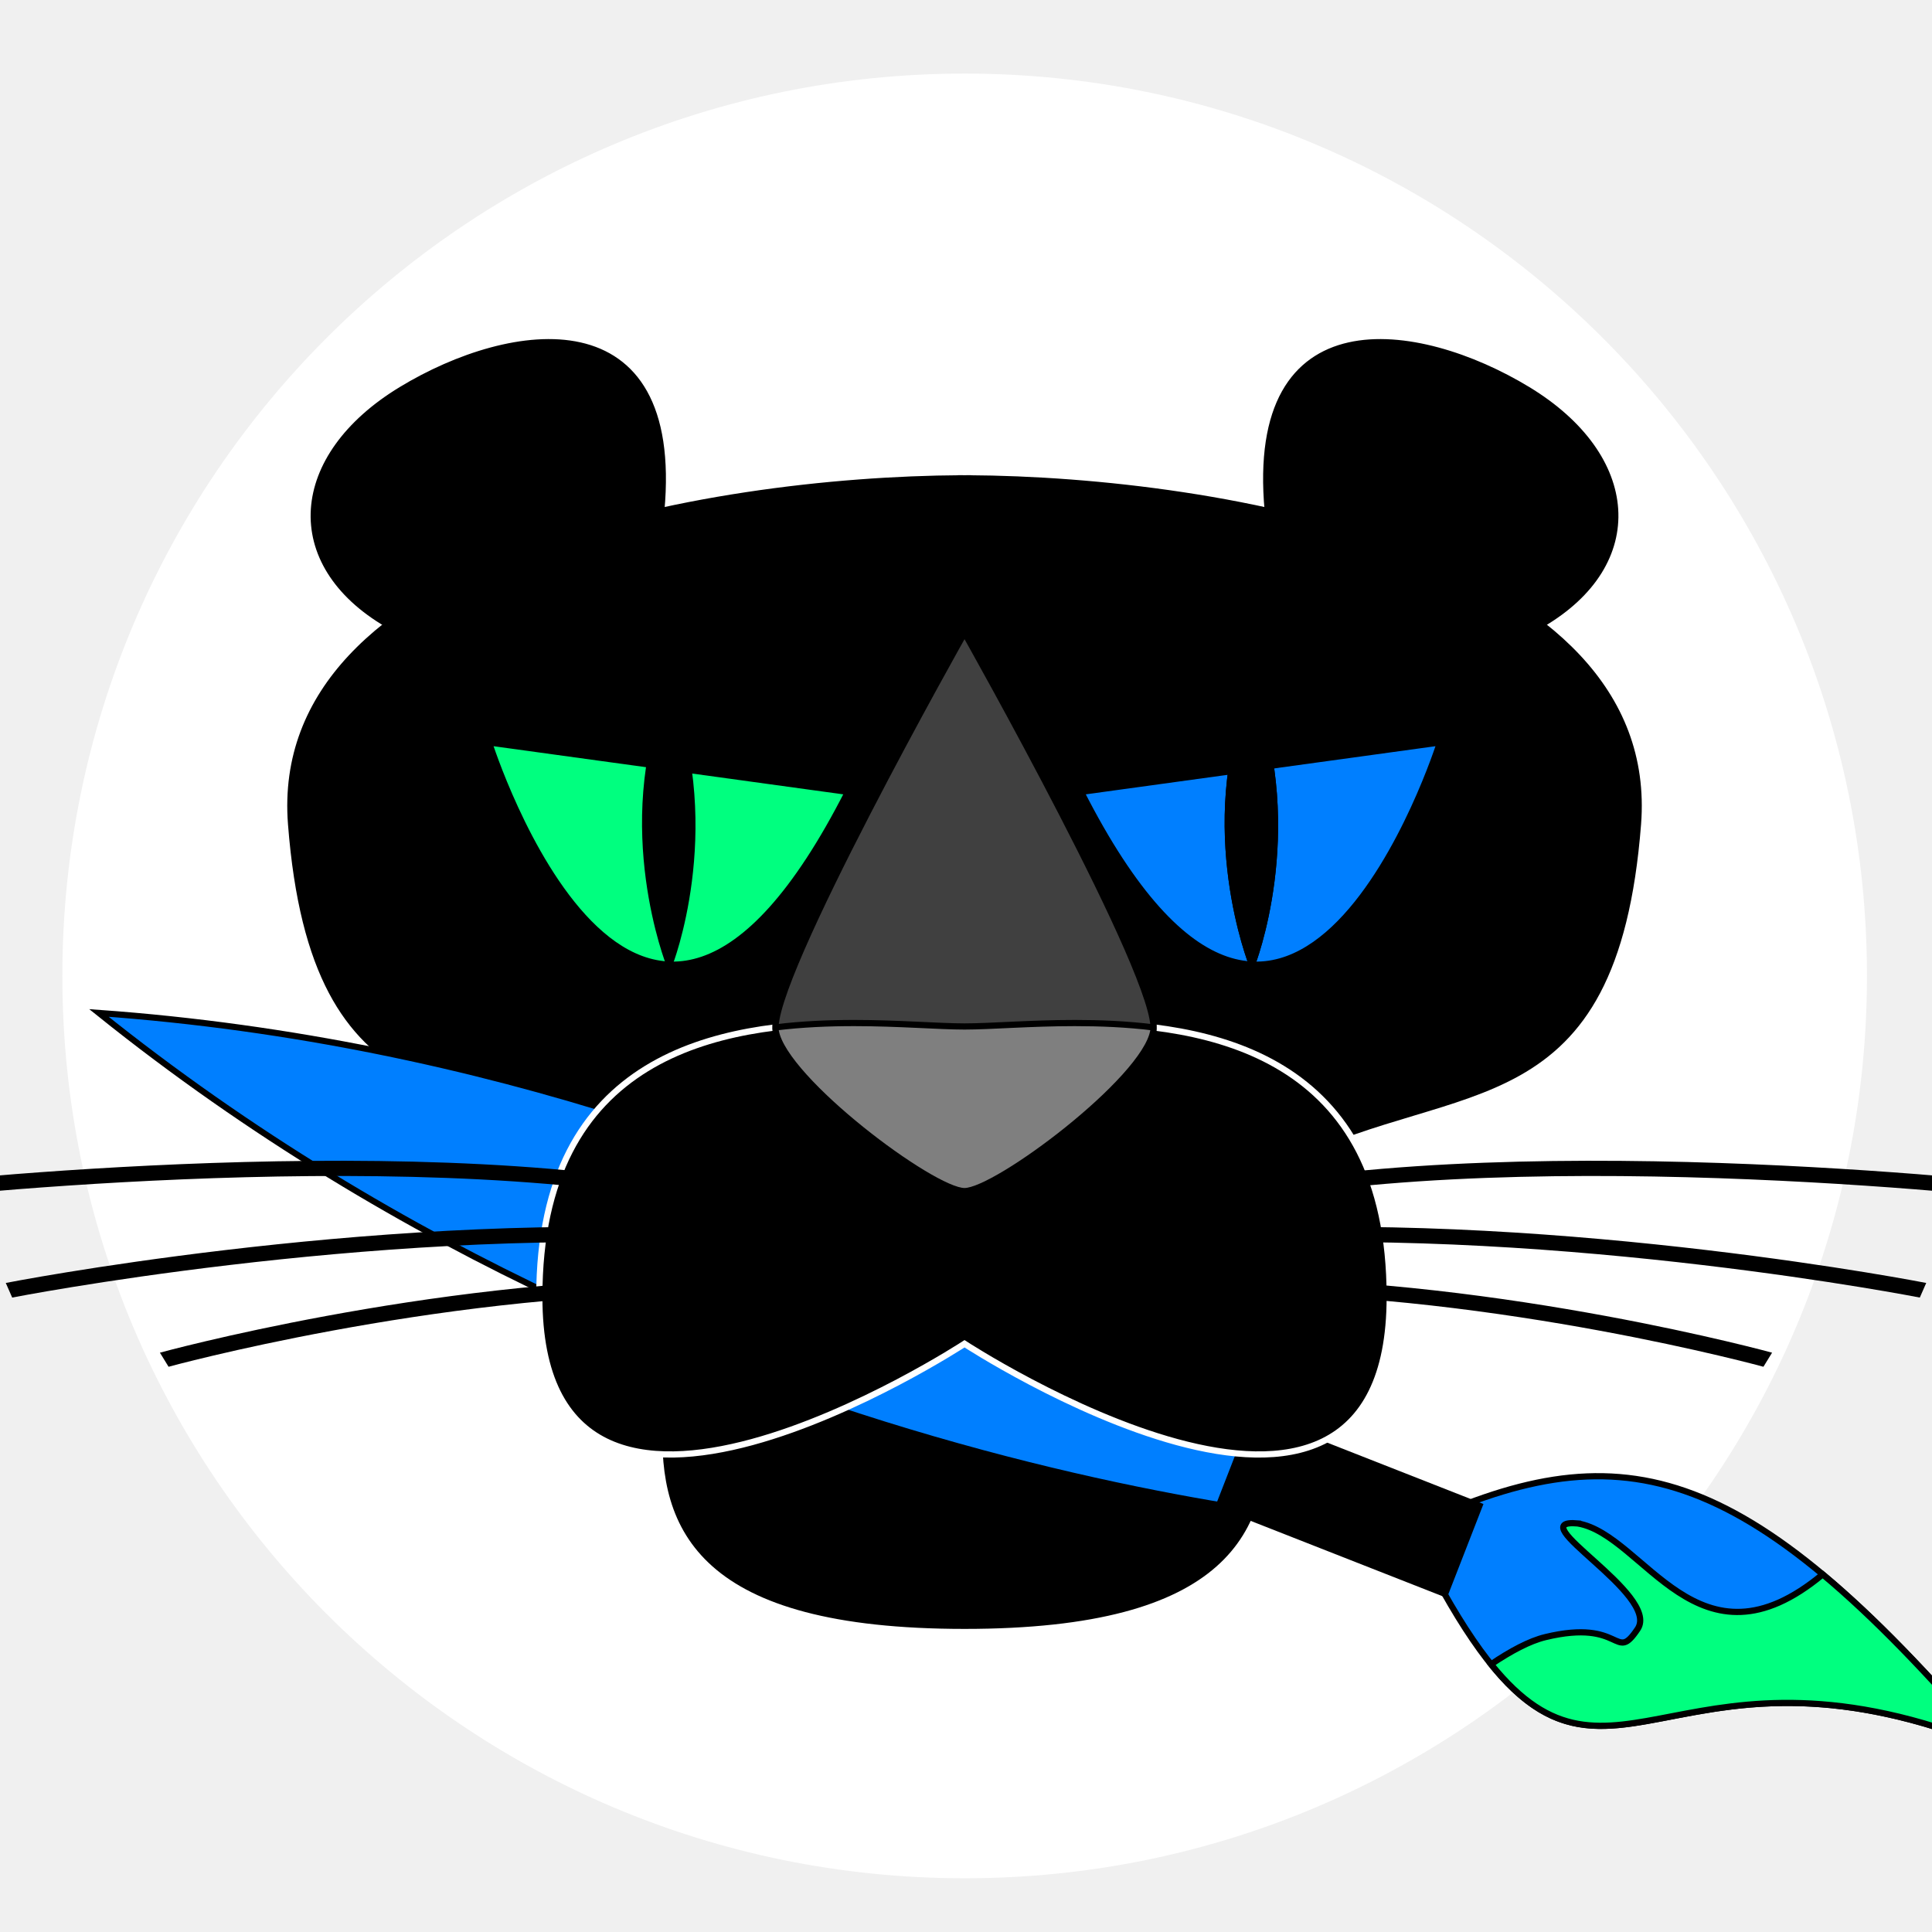
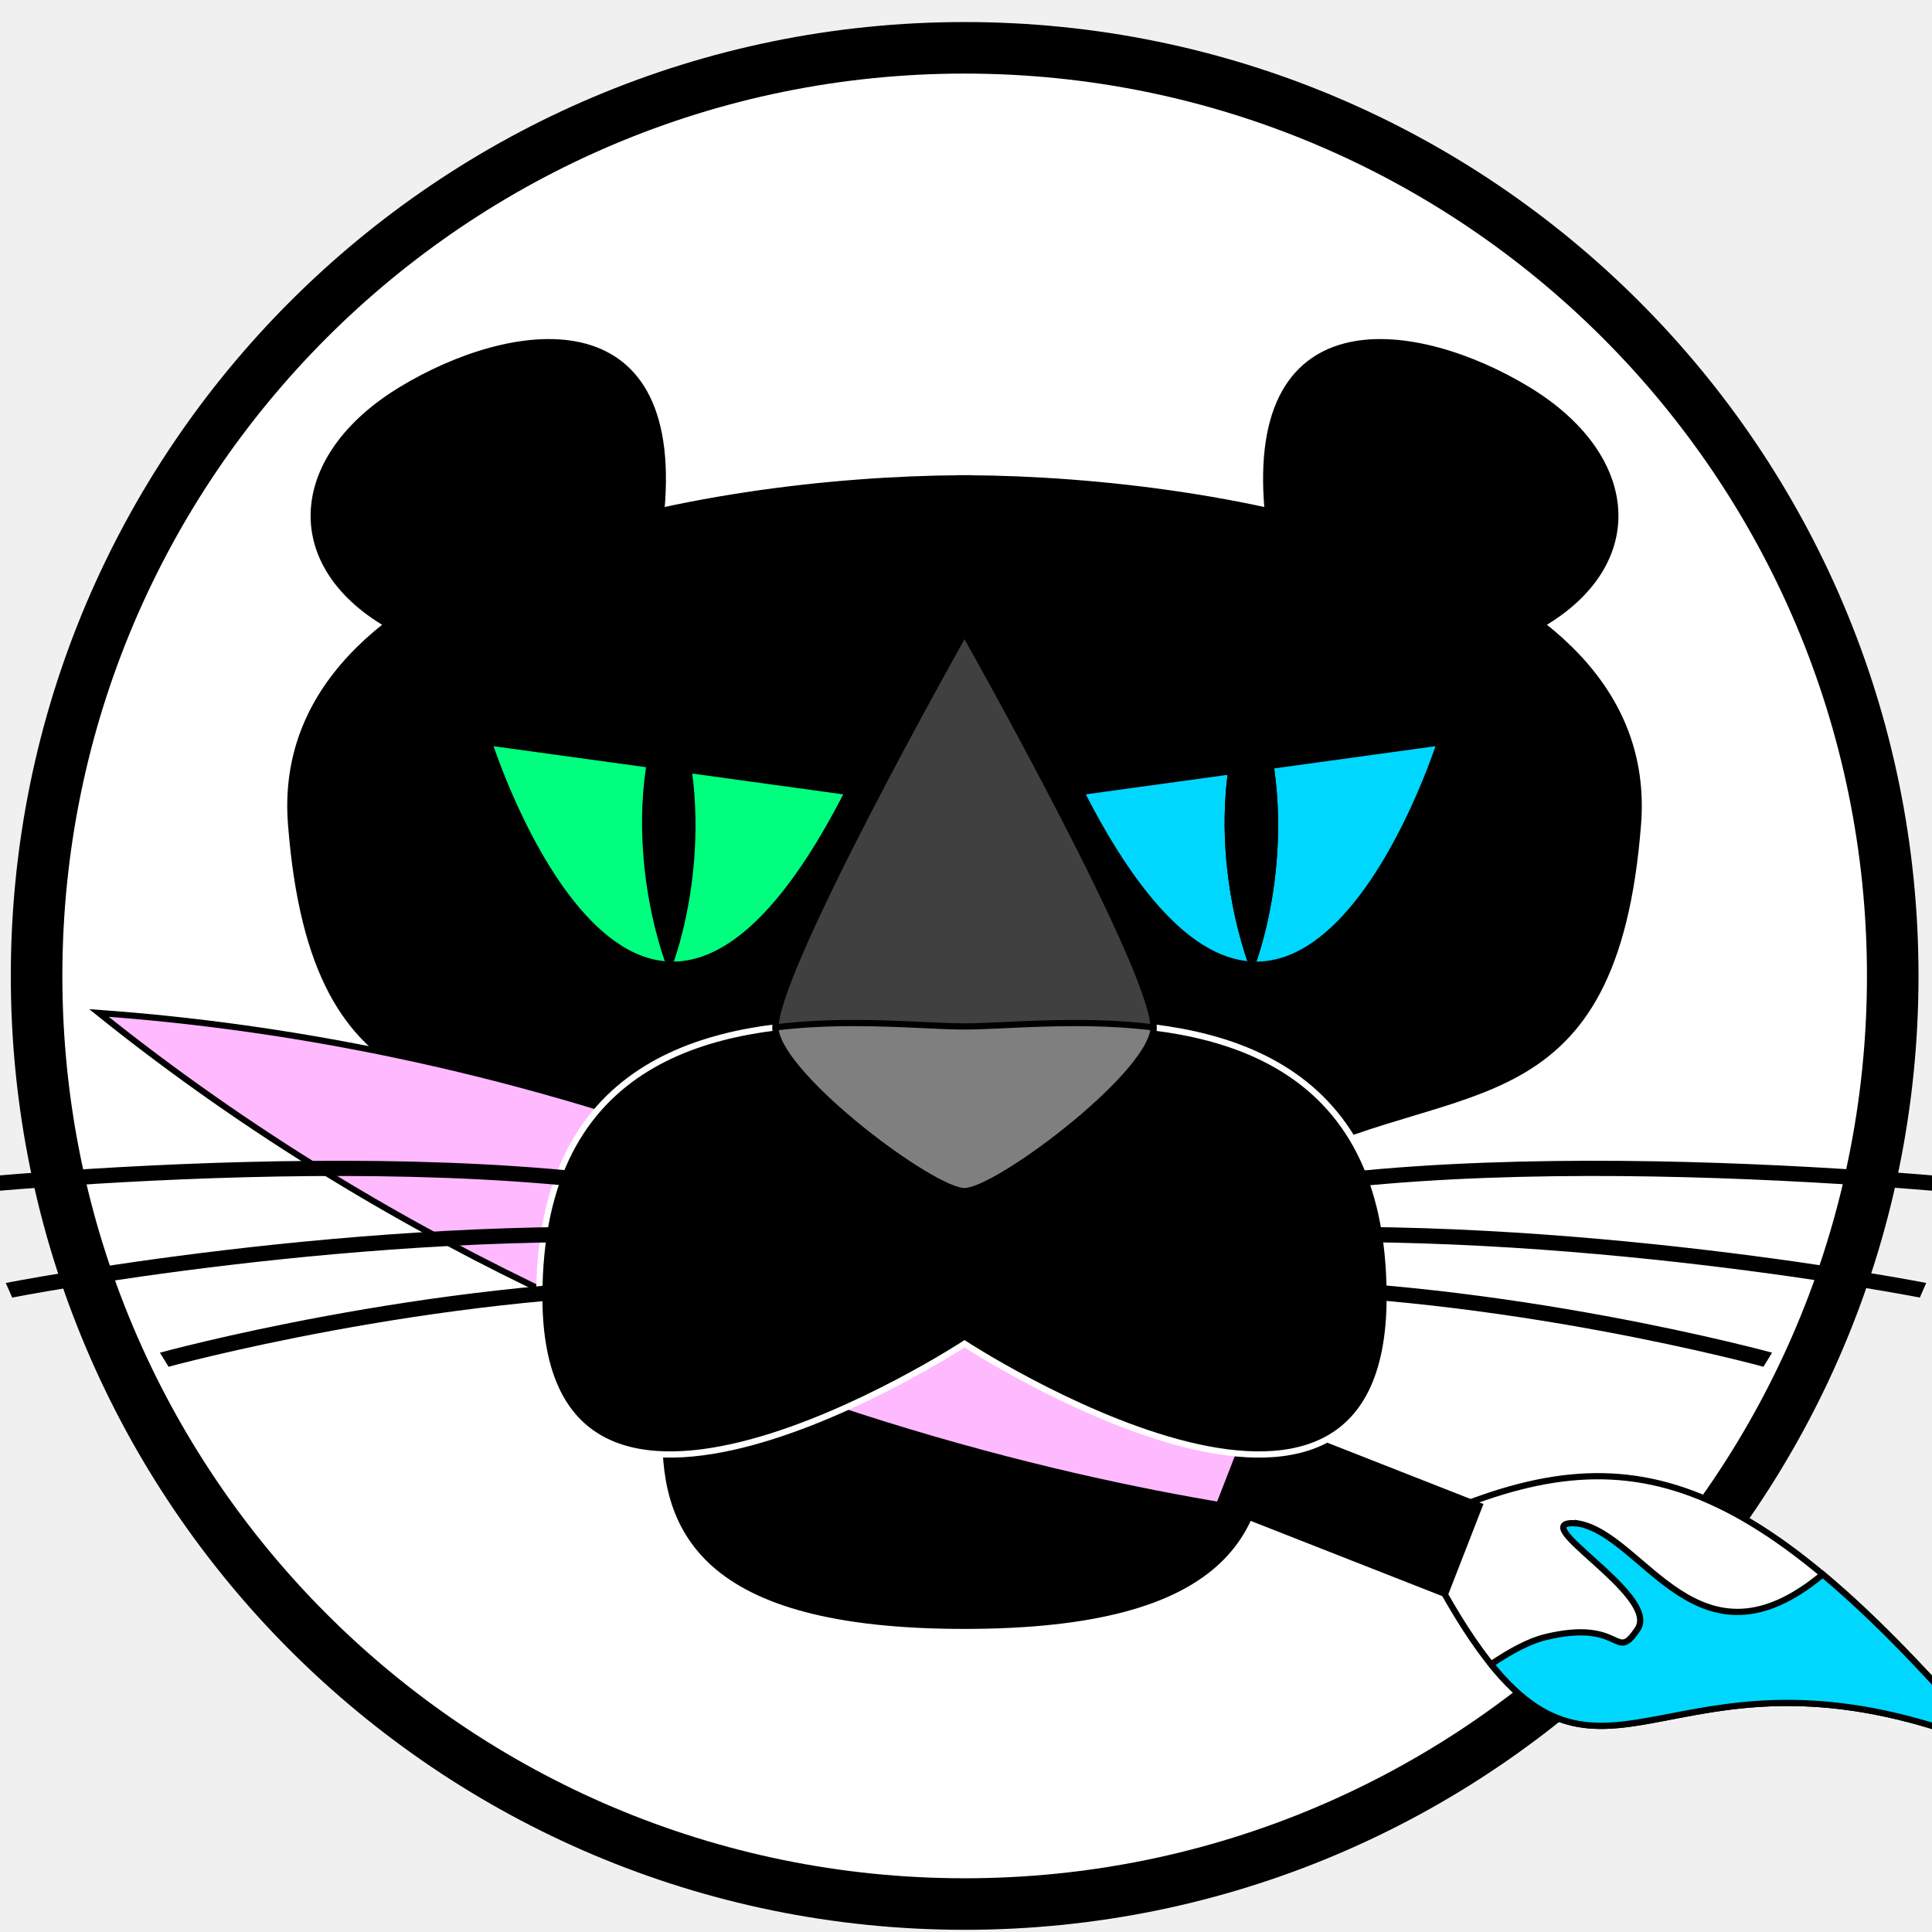
<svg xmlns="http://www.w3.org/2000/svg" width="82.404mm" height="82.404mm" viewBox="0 0 82.404 82.404" version="1.1" id="svg8">
  <defs id="defs2" />
+   <g id="layer2">
+     <ellipse transform="translate(-61.09413,-39.69767)" ry="40.685" rx="40.684" cy="81.323" cx="102.239" id="ellipse865" style="opacity:1;fill:#000000;fill-opacity:1;stroke:none;stroke-width:3.3;stroke-linecap:square;stroke-miterlimit:4;stroke-dasharray:none;stroke-opacity:1" />
+   </g>
  <g id="layer1" transform="translate(-61.09413,-39.69767)">
    <ellipse style="opacity:1;fill:#ffffff;fill-opacity:1;stroke:#ffffff;stroke-width:3;stroke-linecap:square;stroke-miterlimit:4;stroke-dasharray:none;stroke-opacity:1" id="path968" cx="102.239" cy="81.323" rx="36.985" ry="36.987" />
-     <g id="g911" transform="matrix(1.17398,0,0,1.174174,-17.79753,-27.53313)" style="stroke-width:0.852">
-       <path id="path815" transform="scale(0.2645833)" d="m 385.969,282.072 v 0.008 c -34.928,0.179 -94.871,10.723 -92.014,47.471 3.213,41.32 24.674,34.442 47.547,45.719 22.873,11.276 -27.403,64.347 44.926,64.348 72.329,-2.7e-4 22.055,-53.071 44.928,-64.348 22.873,-11.276 44.333,-4.398 47.547,-45.719 2.858,-36.747 -57.085,-47.292 -92.014,-47.471 v -0.008 c -0.15,0 -0.308,0.004 -0.459,0.004 -0.151,-3.9e-4 -0.311,-0.004 -0.461,-0.004 z" style="fill:#000000;fill-opacity:1;stroke:#000000;stroke-width:0.853;stroke-linecap:butt;stroke-linejoin:miter;stroke-miterlimit:4;stroke-dasharray:none;stroke-opacity:1" />
-       <path id="path958" d="m 70.794,94.054 c 22.016,17.67 47.641,18.71 47.641,18.71 0,0 -19.529,-16.693 -47.641,-18.71 z" style="fill:#007fff;fill-opacity:1;stroke:#000000;stroke-width:0.225px;stroke-linecap:butt;stroke-linejoin:miter;stroke-opacity:1" />
-       <path id="path840" d="m 118.435,112.764 c 7.556,-3.562 12.022,-2.669 21.105,7.947 -13.273,-5.379 -14.443,5.756 -21.105,-7.947 z" style="fill:#007fff;fill-opacity:1;stroke:#000000;stroke-width:0.225px;stroke-linecap:butt;stroke-linejoin:miter;stroke-opacity:1" />
-       <rect transform="matrix(0.3628603,-0.9318436,0.9307932,0.3655462,0,0)" y="144.396" x="-63.544" height="9.048" width="3.662" id="rect844" style="opacity:1;fill:#000000;fill-opacity:1;stroke:none;stroke-width:0.15;stroke-miterlimit:4;stroke-dasharray:none;stroke-opacity:1" />
-       <path transform="scale(0.2645833)" id="path823" d="m 371.289,356.861 c -18.426,-0.007 -43.248,4.159 -43.248,37.602 0,44.591 58.387,6.434 58.387,6.434 0,-3e-5 58.387,38.157 58.387,-6.434 0,-33.443 -24.822,-37.609 -43.248,-37.602 -6.142,0.002 -11.574,0.471 -15.139,0.471 -3.565,0 -8.997,-0.468 -15.139,-0.471 z" style="fill:#000000;fill-opacity:1;stroke:#ffffff;stroke-width:0.852px;stroke-linecap:butt;stroke-linejoin:miter;stroke-opacity:1" />
-       <path id="path852" d="M 98.009,86.023 84.969,84.228 c 0,0 5.351,16.901 13.04,1.795 z" style="fill:#00ff7f;fill-opacity:1;stroke:#000000;stroke-width:0.225px;stroke-linecap:butt;stroke-linejoin:miter;stroke-opacity:1" />
-       <path style="fill:#007fff;fill-opacity:1;stroke:#000000;stroke-width:0.225px;stroke-linecap:butt;stroke-linejoin:miter;stroke-opacity:1" d="m 106.476,86.023 13.04,-1.795 c 0,0 -5.351,16.901 -13.04,1.795 z" id="path857" />
-       <path id="path828" transform="scale(0.2645833)" d="m 386.428,303.293 c 0,0 -27.074,47.975 -25.918,54.672 1.156,6.697 21.527,21.971 25.918,21.971 4.391,0 24.764,-15.274 25.92,-21.971 1.156,-6.697 -25.92,-54.672 -25.92,-54.672 z" style="fill:#404040;fill-opacity:1;stroke:#000000;stroke-width:0.852px;stroke-linecap:butt;stroke-linejoin:miter;stroke-opacity:1" />
-       <path id="path866" d="m 91.226,75.817 c 0.707,-7.732 -5.443,-6.83 -9.443,-4.404 -4,2.426 -4.304,6.311 -0.503,8.526 z" style="fill:#000000;fill-opacity:1;stroke:#000000;stroke-width:0.225px;stroke-linecap:butt;stroke-linejoin:miter;stroke-opacity:1" />
-       <path style="fill:#000000;fill-opacity:1;stroke:#000000;stroke-width:0.225px;stroke-linecap:butt;stroke-linejoin:miter;stroke-opacity:1" d="m 113.259,75.817 c -0.707,-7.732 5.443,-6.83 9.443,-4.404 4,2.426 4.304,6.311 0.503,8.526 z" id="path868" />
-       <path id="path933" d="m 91.52,92.299 c 0,0 -1.984,-4.996 0,-9.909 1.881,5.128 0,9.909 0,9.909 z" style="fill:#000000;fill-opacity:1;stroke:#000000;stroke-width:0.225px;stroke-linecap:butt;stroke-linejoin:miter;stroke-opacity:1" />
-       <path style="fill:none;stroke:#000000;stroke-width:0.225px;stroke-linecap:butt;stroke-linejoin:miter;stroke-opacity:1" d="m 112.687,92.299 c 0,0 -1.984,-4.996 0,-9.909 1.881,5.128 0,9.909 0,9.909 z" id="path935" />
-       <path id="path937" d="m 112.687,92.299 c 0,0 -1.984,-4.996 0,-9.909 1.881,5.128 0,9.909 0,9.909 z" style="fill:#000000;fill-opacity:1;stroke:#000000;stroke-width:0.225px;stroke-linecap:butt;stroke-linejoin:miter;stroke-opacity:1" />
-       <g style="stroke-width:0.553;stroke-miterlimit:4;stroke-dasharray:none" transform="matrix(1.496642,0,0,1,-43.92539,0)" id="g948">
-         <path style="fill:none;stroke:#000000;stroke-width:0.553;stroke-linecap:butt;stroke-linejoin:miter;stroke-miterlimit:4;stroke-dasharray:none;stroke-opacity:1" d="M 91.377,100.774 C 83.833,98.455 71.59,100.611 71.59,100.611" id="path939" />
-         <path style="fill:none;stroke:#000000;stroke-width:0.553;stroke-linecap:butt;stroke-linejoin:miter;stroke-miterlimit:4;stroke-dasharray:none;stroke-opacity:1" d="m 91.113,102.189 c -8.019,-0.59 -16.645,1.938 -16.645,1.938" id="path941" />
-         <path style="fill:none;stroke:#000000;stroke-width:0.553;stroke-linecap:butt;stroke-linejoin:miter;stroke-miterlimit:4;stroke-dasharray:none;stroke-opacity:1" d="m 91.057,103.971 c -6.395,0.042 -12.82,2.679 -12.82,2.679" id="path943" />
-       </g>
-       <g style="stroke-width:0.553;stroke-miterlimit:4;stroke-dasharray:none" transform="matrix(-1.496642,0,0,1,248.5177,0)" id="g956">
-         <path id="path950" d="M 91.377,100.774 C 83.833,98.455 71.59,100.611 71.59,100.611" style="fill:none;stroke:#000000;stroke-width:0.553;stroke-linecap:butt;stroke-linejoin:miter;stroke-miterlimit:4;stroke-dasharray:none;stroke-opacity:1" />
-         <path id="path952" d="m 91.113,102.189 c -8.019,-0.59 -16.645,1.938 -16.645,1.938" style="fill:none;stroke:#000000;stroke-width:0.553;stroke-linecap:butt;stroke-linejoin:miter;stroke-miterlimit:4;stroke-dasharray:none;stroke-opacity:1" />
-         <path id="path954" d="m 91.057,103.971 c -6.395,0.042 -12.82,2.679 -12.82,2.679" style="fill:none;stroke:#000000;stroke-width:0.553;stroke-linecap:butt;stroke-linejoin:miter;stroke-miterlimit:4;stroke-dasharray:none;stroke-opacity:1" />
-       </g>
-       <path style="fill:none;stroke:#000000;stroke-width:0.225px;stroke-linecap:butt;stroke-linejoin:miter;stroke-opacity:1" d="m 88.971,76.752 c 0.382,-4.169 -2.939,-3.683 -5.099,-2.374 -2.16,1.308 -2.324,3.403 -0.272,4.597 z" id="path851" />
-       <path id="path867" d="m 98.237,94.42 c -0.911,-3.54e-4 -1.881,0.038 -2.857,0.158 -8.7e-5,0.047 -0.002,0.096 0.005,0.134 0.306,1.772 5.696,5.813 6.857,5.813 1.162,0 6.552,-4.041 6.858,-5.813 0.006,-0.038 0.005,-0.087 0.005,-0.134 -0.976,-0.12 -1.946,-0.158 -2.857,-0.158 -1.625,6.49e-4 -3.062,0.125 -4.005,0.125 -0.943,0 -2.38,-0.124 -4.005,-0.125 z" style="fill:#7f7f7f;fill-opacity:1;stroke:#000000;stroke-width:0.225px;stroke-linecap:butt;stroke-linejoin:miter;stroke-opacity:1" />
-       <path id="path882" transform="scale(0.2645833)" d="m 470.66,425.564 c -8.184,-0.745 11.387,9.735 8.193,14.5 -3.195,4.765 -1.915,-1.494 -12.667,1.108 -2.182,0.528 -4.754,1.906 -7.457,3.729 16.795,20.848 26.807,-5.631 68.664,11.332 -8.665,-10.128 -16.215,-17.908 -23.125,-23.674 -17.138,14.258 -24.462,-5.399 -33.608,-6.994 z" style="fill:#00ff7f;fill-opacity:1;stroke:#000000;stroke-width:0.852px;stroke-linecap:butt;stroke-linejoin:miter;stroke-opacity:1" />
+     <path style="fill:#000000;fill-opacity:1;stroke:#000000;stroke-width:0.265;stroke-linecap:butt;stroke-linejoin:miter;stroke-miterlimit:4;stroke-dasharray:none;stroke-opacity:1" d="m 102.09,60.097 v 0.003 c -10.849,0.056 -29.469,3.331 -28.581,14.748 0.998,12.837 7.664,10.7 14.769,14.203 7.105,3.503 -8.512,19.991 13.955,19.991 22.466,-8e-5 6.851,-16.488 13.955,-19.991 7.105,-3.503 13.771,-1.366 14.769,-14.203 0.888,-11.416 -17.732,-14.692 -28.581,-14.748 v -0.003 c -0.046,0 -0.096,0.001 -0.143,0.001 -0.047,-1.21e-4 -0.097,-0.001 -0.143,-0.001 z" id="path815" />
+     <path style="fill:#ffb9ff;fill-opacity:1;stroke:#000000;stroke-width:0.265px;stroke-linecap:butt;stroke-linejoin:miter;stroke-opacity:1" d="m 65.313,82.903 c 25.847,20.748 55.929,21.968 55.929,21.968 0,0 -22.927,-19.601 -55.929,-21.968 z" id="path958" />
+     <path style="fill:#ffffff;fill-opacity:1;stroke:#000000;stroke-width:0.265px;stroke-linecap:butt;stroke-linejoin:miter;stroke-opacity:1" d="m 121.242,104.871 c 8.871,-4.183 14.113,-3.134 24.776,9.332 -15.582,-6.316 -16.955,6.759 -24.776,-9.332 z" id="path840" />
+     <rect style="opacity:1;fill:#000000;fill-opacity:1;stroke:none;stroke-width:0.176;stroke-miterlimit:4;stroke-dasharray:none;stroke-opacity:1" id="rect844" width="4.299" height="10.623" x="-55.49" y="142.947" transform="matrix(0.3628084,-0.9318638,0.9307727,0.3655985,0,0)" />
+     <path style="fill:#000000;fill-opacity:1;stroke:#ffffff;stroke-width:0.265px;stroke-linecap:butt;stroke-linejoin:miter;stroke-opacity:1" d="m 97.531,83.332 c -5.724,-0.002 -13.434,1.292 -13.434,11.682 0,13.853 18.136,1.999 18.136,1.999 0,-1e-5 18.136,11.854 18.136,-1.999 0,-10.39 -7.71,-11.684 -13.434,-11.682 -1.908,6.21e-4 -3.595,0.146 -4.702,0.146 -1.107,0 -2.794,-0.145 -4.702,-0.146 z" id="path823" />
+     <path style="fill:#00ff7f;fill-opacity:1;stroke:#000000;stroke-width:0.265px;stroke-linecap:butt;stroke-linejoin:miter;stroke-opacity:1" d="M 97.263,73.473 81.954,71.365 c 0,0 6.281,19.845 15.309,2.108 z" id="path852" />
+     <path id="path857" d="m 107.203,73.473 15.309,-2.108 c 0,0 -6.281,19.845 -15.309,2.108 z" style="fill:#00d7ff;fill-opacity:1;stroke:#000000;stroke-width:0.265px;stroke-linecap:butt;stroke-linejoin:miter;stroke-opacity:1" />
+     <path style="fill:#404040;fill-opacity:1;stroke:#000000;stroke-width:0.265px;stroke-linecap:butt;stroke-linejoin:miter;stroke-opacity:1" d="m 102.233,66.69 c 0,0 -8.41,14.904 -8.051,16.985 0.359,2.081 6.687,6.826 8.051,6.826 1.364,0 7.692,-4.745 8.051,-6.826 0.359,-2.081 -8.051,-16.985 -8.051,-16.985 z" id="path828" />
+     <path style="fill:#000000;fill-opacity:1;stroke:#000000;stroke-width:0.265px;stroke-linecap:butt;stroke-linejoin:miter;stroke-opacity:1" d="m 89.3,61.489 c 0.83,-9.079 -6.39,-8.019 -11.086,-5.171 -4.696,2.849 -5.053,7.41 -0.591,10.011 z" id="path866" />
+     <path id="path868" d="m 115.166,61.489 c -0.83,-9.079 6.39,-8.019 11.086,-5.171 4.696,2.849 5.053,7.41 0.591,10.011 z" style="fill:#000000;fill-opacity:1;stroke:#000000;stroke-width:0.265px;stroke-linecap:butt;stroke-linejoin:miter;stroke-opacity:1" />
+     <path style="fill:#000000;fill-opacity:1;stroke:#000000;stroke-width:0.265px;stroke-linecap:butt;stroke-linejoin:miter;stroke-opacity:1" d="m 89.646,80.842 c 0,0 -2.33,-5.866 0,-11.635 2.208,6.021 0,11.635 0,11.635 z" id="path933" />
+     <path id="path935" d="m 114.495,80.842 c 0,0 -2.33,-5.866 0,-11.635 2.208,6.021 0,11.635 0,11.635 z" style="fill:none;stroke:#000000;stroke-width:0.265px;stroke-linecap:butt;stroke-linejoin:miter;stroke-opacity:1" />
+     <path style="fill:#000000;fill-opacity:1;stroke:#000000;stroke-width:0.265px;stroke-linecap:butt;stroke-linejoin:miter;stroke-opacity:1" d="m 114.495,80.842 c 0,0 -2.33,-5.866 0,-11.635 2.208,6.021 0,11.635 0,11.635 z" id="path937" />
+     <g id="g948" transform="matrix(1.757028,0,0,1.174174,-69.36507,-27.53313)" style="stroke-width:0.553;stroke-miterlimit:4;stroke-dasharray:none">
+       <path id="path939" d="M 91.377,100.774 C 83.833,98.455 71.59,100.611 71.59,100.611" style="fill:none;stroke:#000000;stroke-width:0.553;stroke-linecap:butt;stroke-linejoin:miter;stroke-miterlimit:4;stroke-dasharray:none;stroke-opacity:1" />
+       <path id="path941" d="m 91.113,102.189 c -8.019,-0.59 -16.645,1.938 -16.645,1.938" style="fill:none;stroke:#000000;stroke-width:0.553;stroke-linecap:butt;stroke-linejoin:miter;stroke-miterlimit:4;stroke-dasharray:none;stroke-opacity:1" />
+       <path id="path943" d="m 91.057,103.971 c -6.395,0.042 -12.82,2.679 -12.82,2.679" style="fill:none;stroke:#000000;stroke-width:0.553;stroke-linecap:butt;stroke-linejoin:miter;stroke-miterlimit:4;stroke-dasharray:none;stroke-opacity:1" />
    </g>
+     <g id="g956" transform="matrix(-1.757028,0,0,1.174174,273.9573,-27.53313)" style="stroke-width:0.553;stroke-miterlimit:4;stroke-dasharray:none">
+       <path style="fill:none;stroke:#000000;stroke-width:0.553;stroke-linecap:butt;stroke-linejoin:miter;stroke-miterlimit:4;stroke-dasharray:none;stroke-opacity:1" d="M 91.377,100.774 C 83.833,98.455 71.59,100.611 71.59,100.611" id="path950" />
+       <path style="fill:none;stroke:#000000;stroke-width:0.553;stroke-linecap:butt;stroke-linejoin:miter;stroke-miterlimit:4;stroke-dasharray:none;stroke-opacity:1" d="m 91.113,102.189 c -8.019,-0.59 -16.645,1.938 -16.645,1.938" id="path952" />
+       <path style="fill:none;stroke:#000000;stroke-width:0.553;stroke-linecap:butt;stroke-linejoin:miter;stroke-miterlimit:4;stroke-dasharray:none;stroke-opacity:1" d="m 91.057,103.971 c -6.395,0.042 -12.82,2.679 -12.82,2.679" id="path954" />
+     </g>
+     <path id="path851" d="m 86.652,62.586 c 0.448,-4.895 -3.451,-4.324 -5.987,-2.788 -2.536,1.536 -2.729,3.996 -0.319,5.398 z" style="fill:none;stroke:#000000;stroke-width:0.265px;stroke-linecap:butt;stroke-linejoin:miter;stroke-opacity:1" />
+     <path style="fill:#7f7f7f;fill-opacity:1;stroke:#000000;stroke-width:0.265px;stroke-linecap:butt;stroke-linejoin:miter;stroke-opacity:1" d="m 97.531,83.332 c -1.07,-4.16e-4 -2.209,0.045 -3.354,0.186 -1.03e-4,0.055 -0.002,0.113 0.005,0.157 0.359,2.081 6.687,6.826 8.051,6.826 1.364,0 7.692,-4.745 8.051,-6.826 0.007,-0.044 0.006,-0.102 0.006,-0.157 -1.145,-0.141 -2.285,-0.186 -3.354,-0.186 -1.908,7.62e-4 -3.595,0.146 -4.702,0.146 -1.107,0 -2.794,-0.145 -4.702,-0.146 z" id="path867" />
+     <path style="fill:#00d7ff;fill-opacity:1;stroke:#000000;stroke-width:0.265px;stroke-linecap:butt;stroke-linejoin:miter;stroke-opacity:1" d="m 128.397,104.676 c -2.542,-0.231 3.537,3.024 2.545,4.505 -0.992,1.48 -0.595,-0.464 -3.935,0.344 -0.678,0.164 -1.477,0.592 -2.316,1.158 5.217,6.477 8.327,-1.749 21.328,3.52 -2.691,-3.146 -5.037,-5.564 -7.183,-7.355 -5.323,4.429 -7.598,-1.677 -10.439,-2.173 z" id="path882" />
  </g>
</svg>
